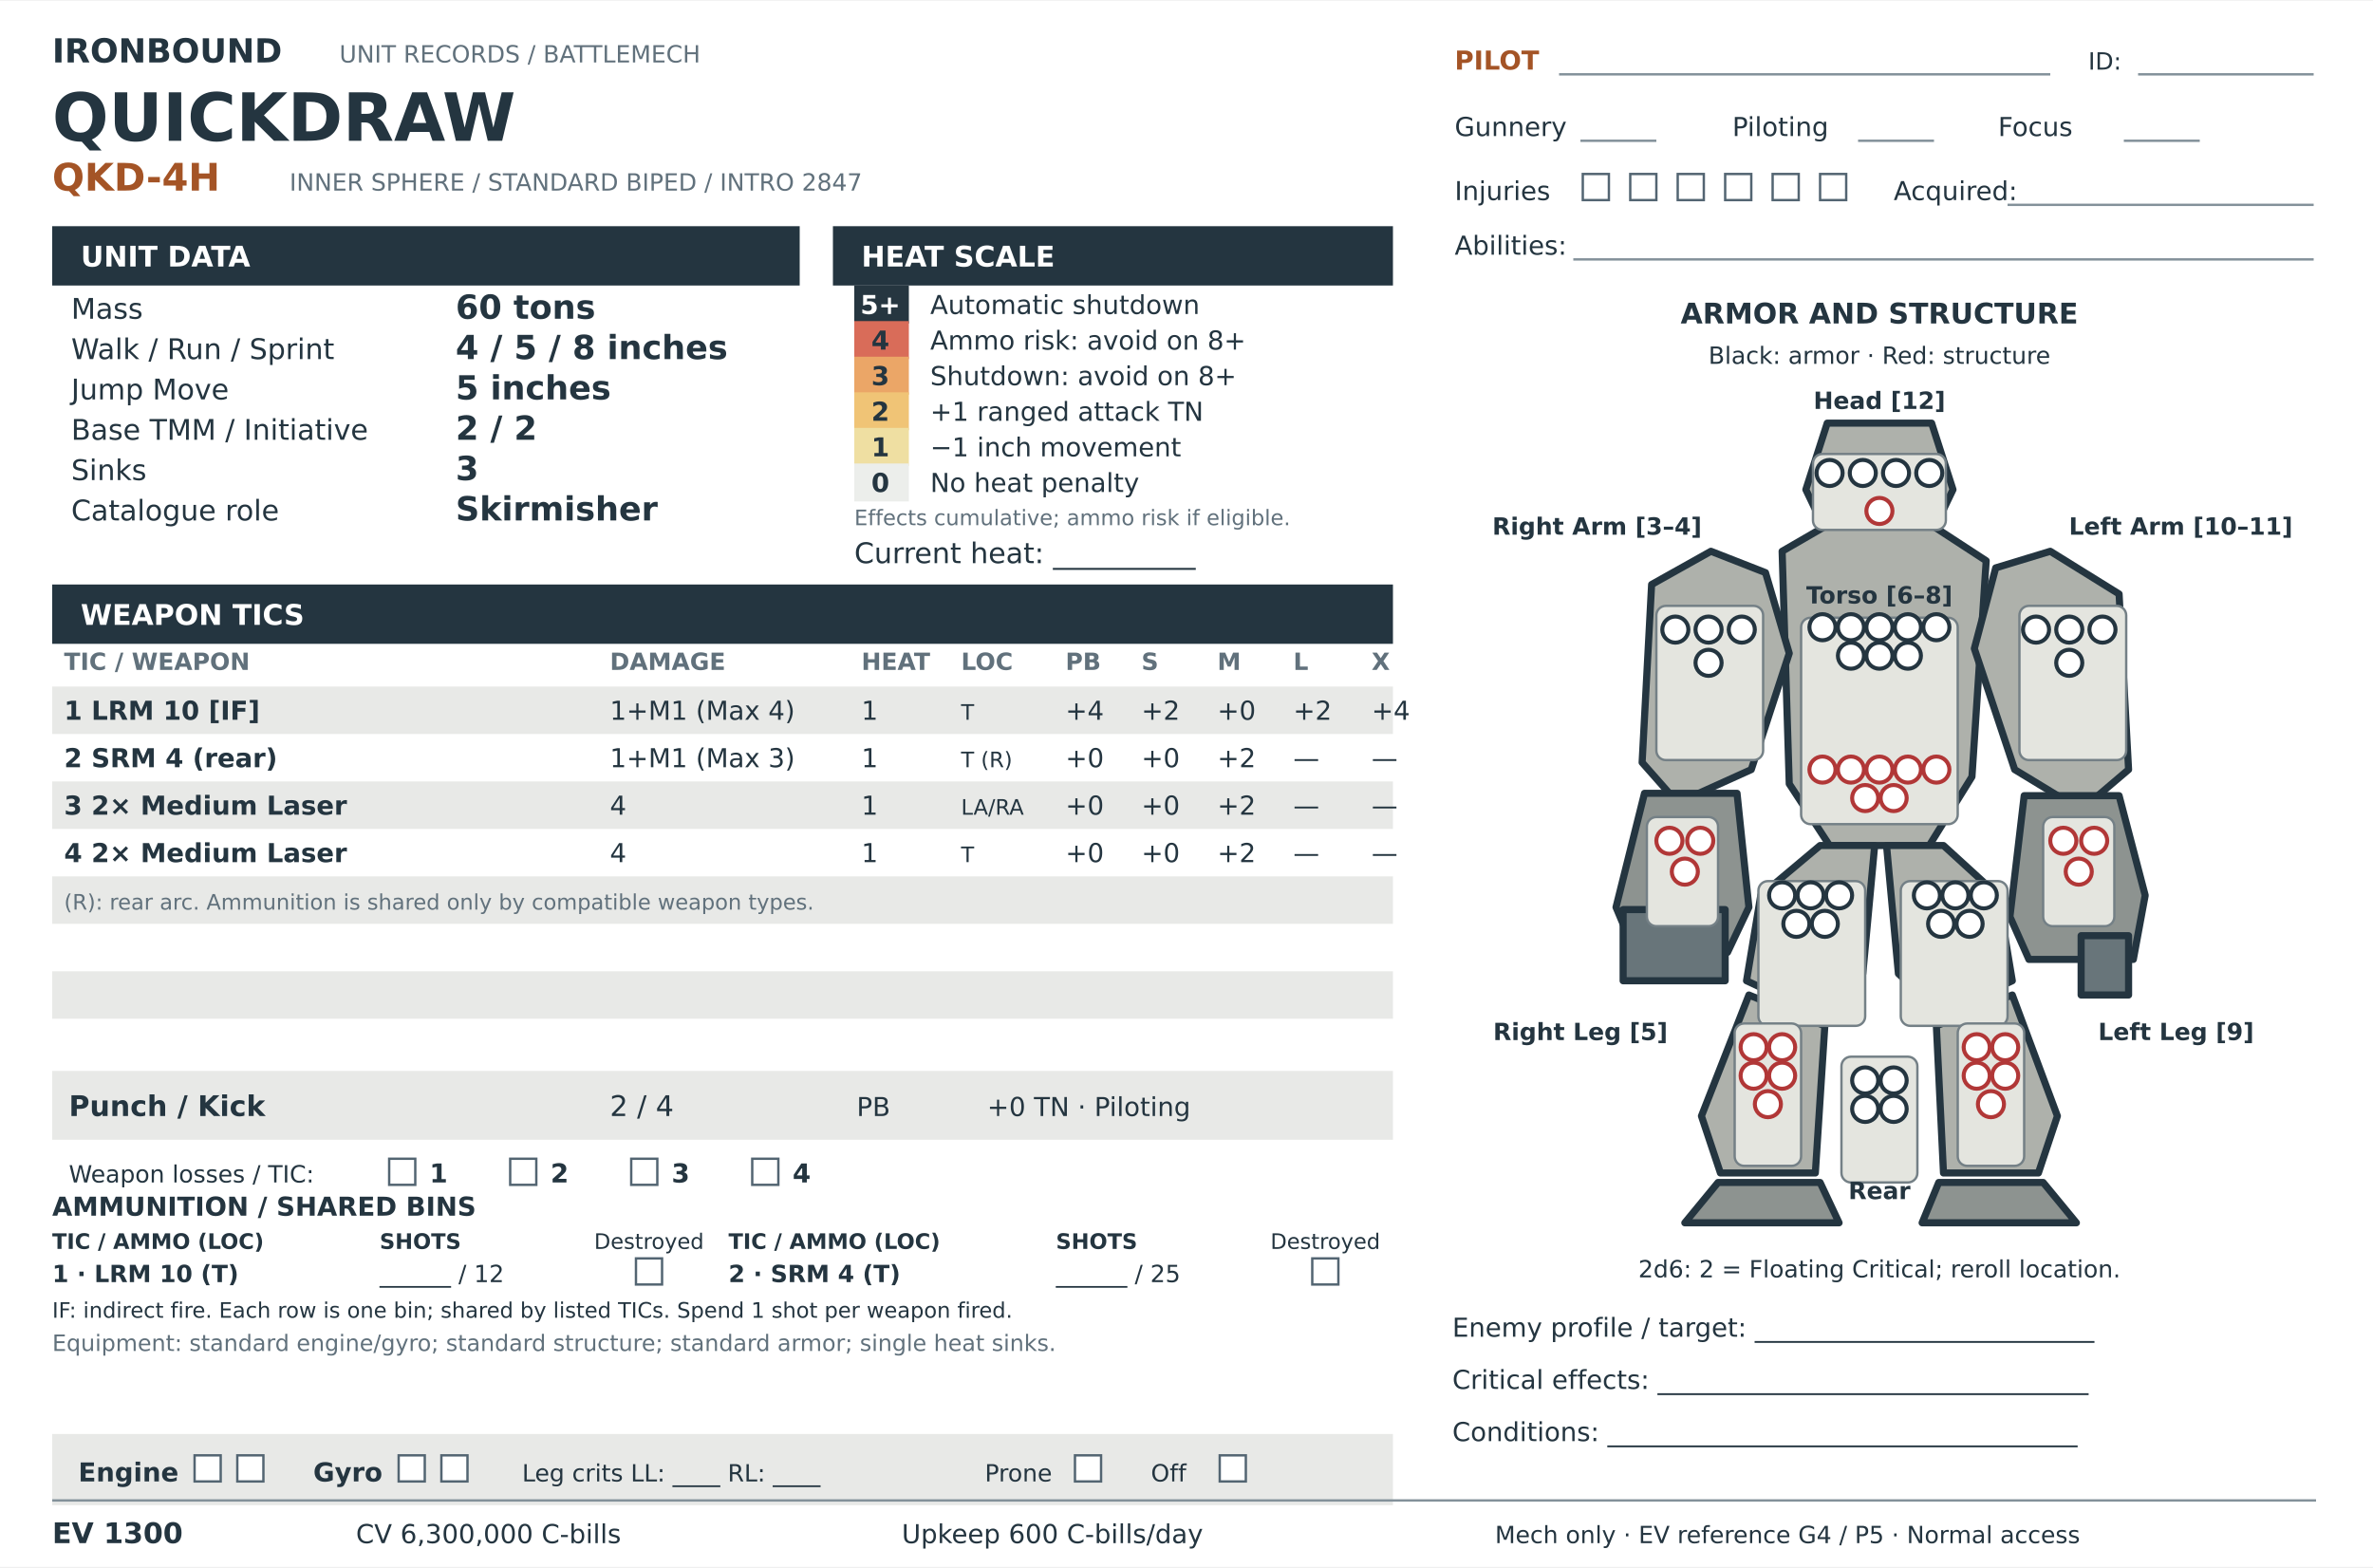
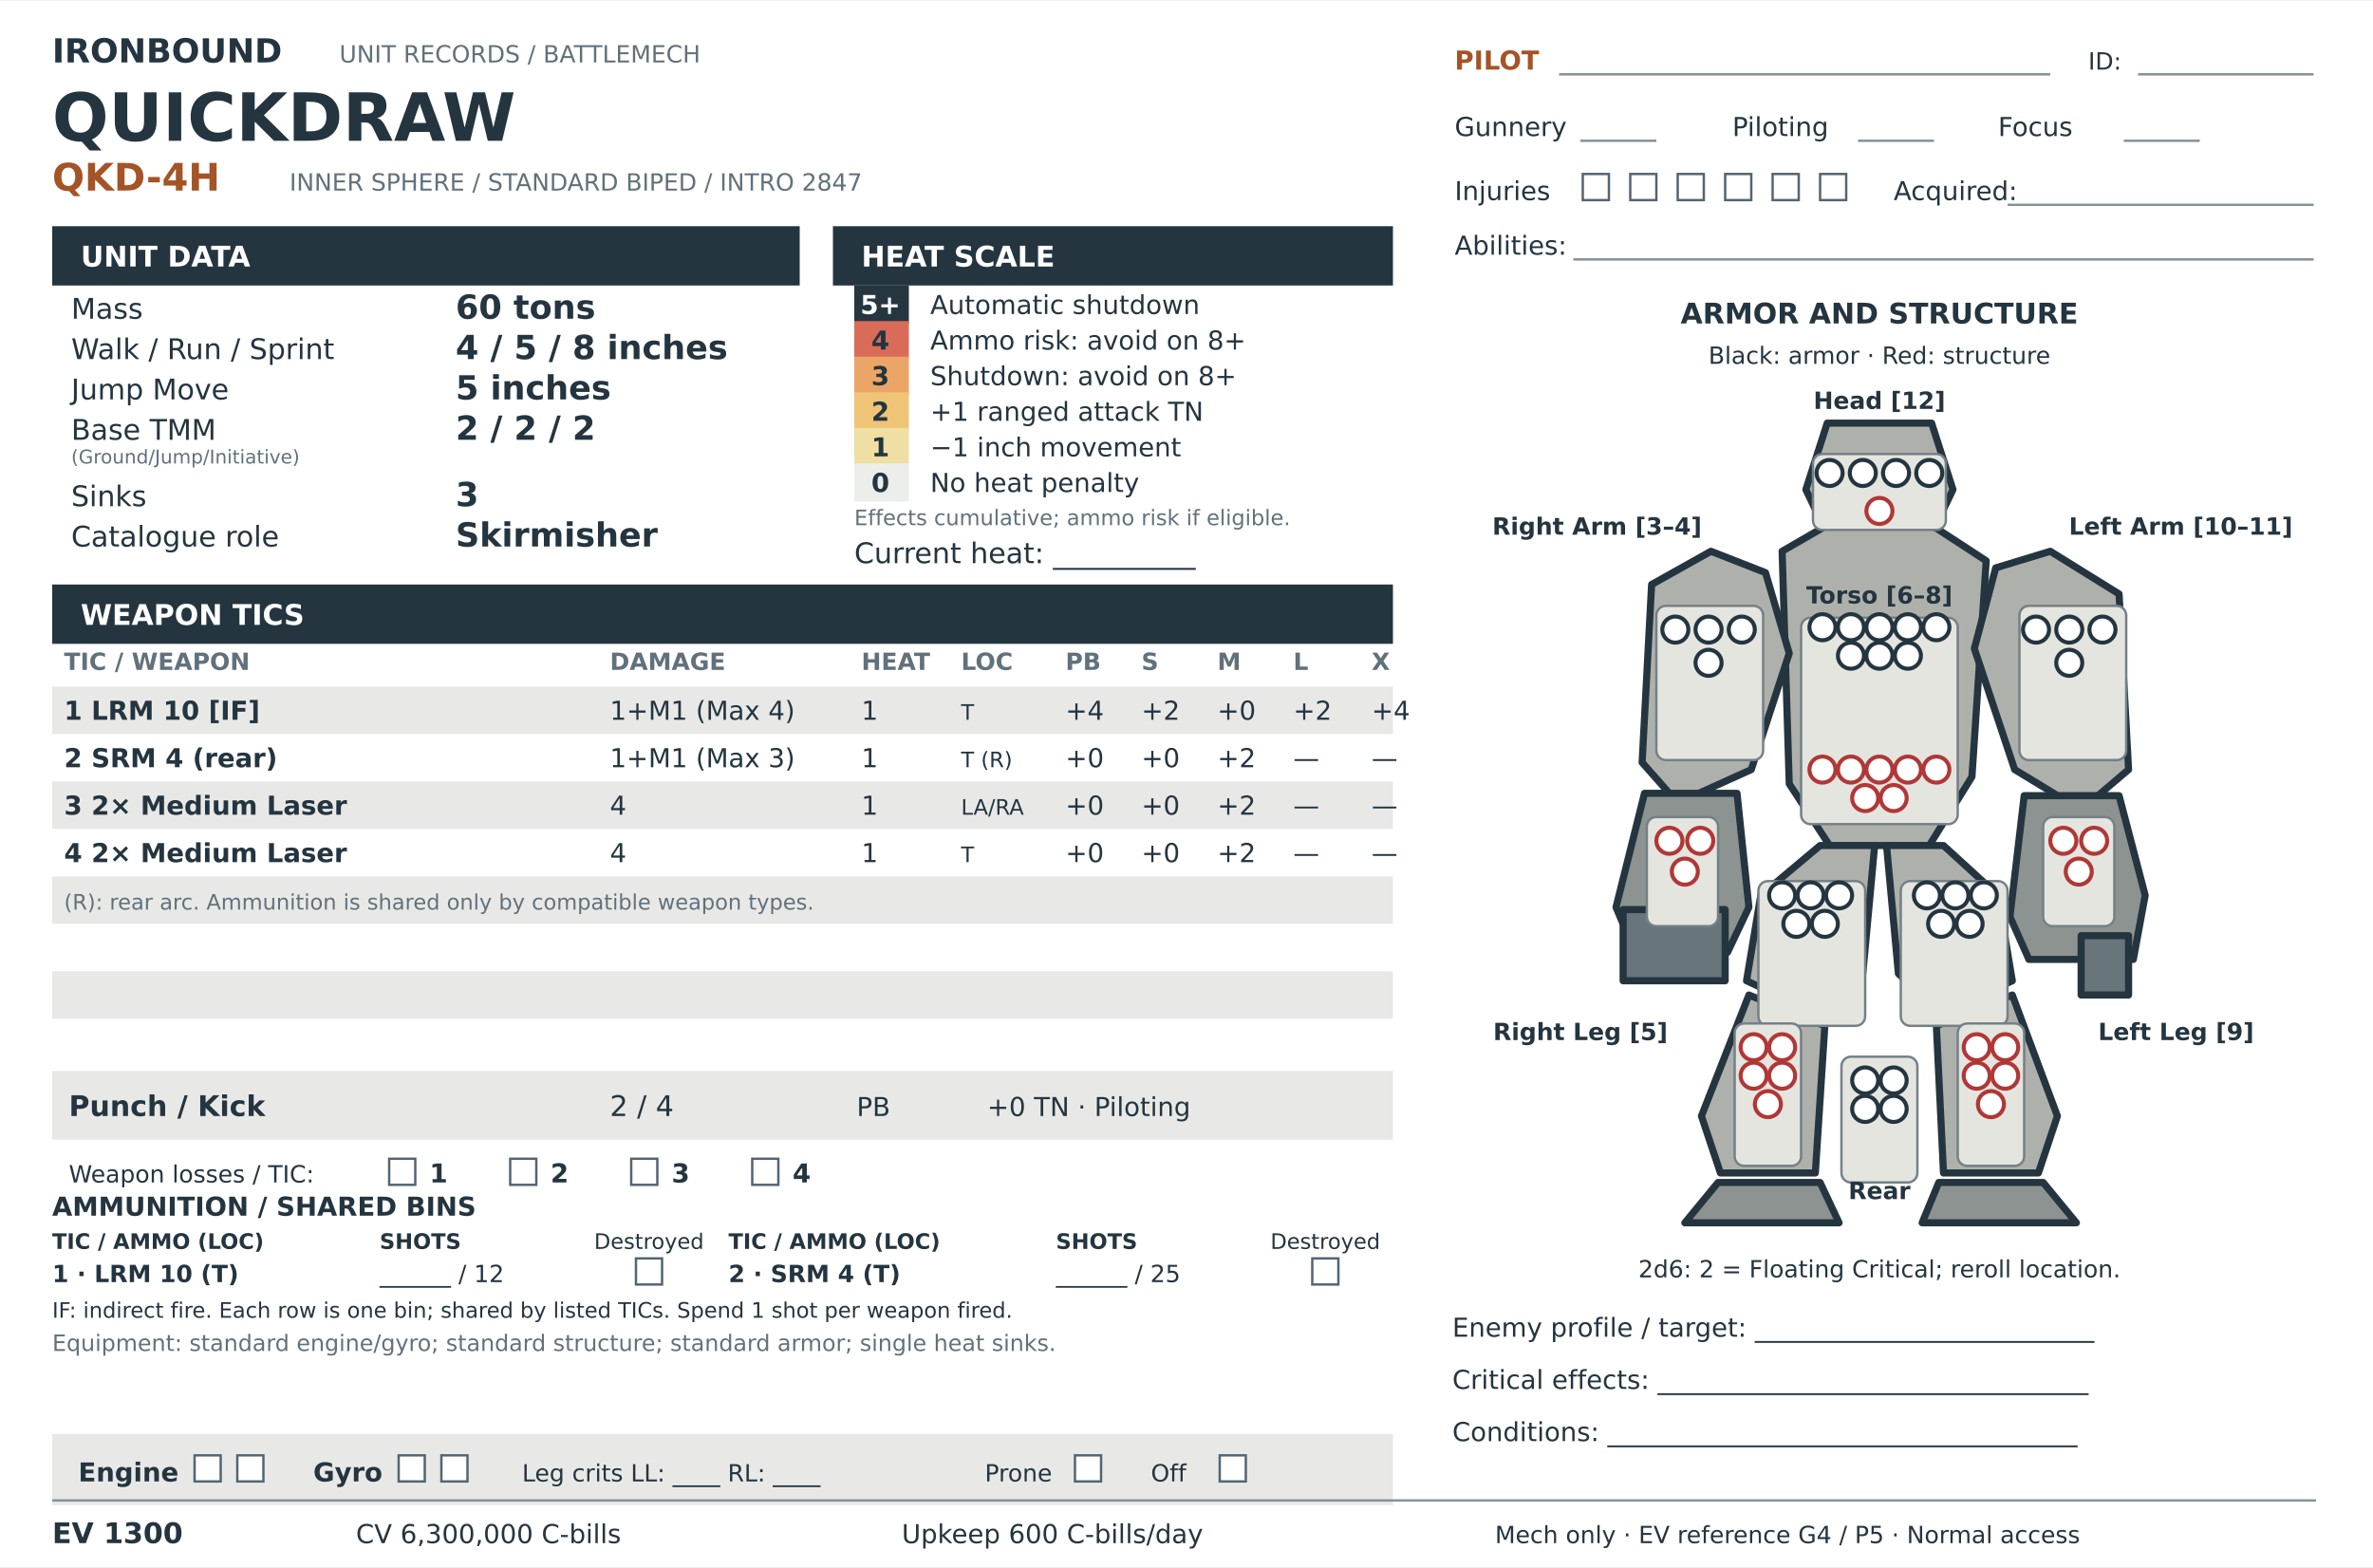
<svg xmlns="http://www.w3.org/2000/svg" width="277mm" height="183mm" viewBox="0 0 1000 660" role="img" aria-labelledby="title desc">
  <g font-family="Arial, Helvetica, sans-serif">
    <rect x="0" y="0" width="1000" height="660" rx="0" fill="#fff" stroke="none" />
    <text x="22" y="26" font-family="DejaVu Sans, Arial, sans-serif" font-size="14" font-weight="bold" fill="#243540" text-anchor="start">IRONBOUND</text>
    <text x="143" y="26" font-family="DejaVu Sans, Arial, sans-serif" font-size="10" fill="#61717c" text-anchor="start">UNIT RECORDS / BATTLEMECH</text>
    <text x="22" y="59" font-family="DejaVu Sans, Arial, sans-serif" font-size="28" font-weight="bold" fill="#243540" text-anchor="start">QUICKDRAW</text>
    <text x="22" y="80" font-family="DejaVu Sans, Arial, sans-serif" font-size="16" font-weight="bold" fill="#a45426" text-anchor="start">QKD-4H</text>
    <text x="122" y="80" font-family="DejaVu Sans, Arial, sans-serif" font-size="10" fill="#61717c" text-anchor="start">INNER SPHERE / STANDARD BIPED / INTRO 2847</text>
    <text x="613" y="29" font-family="DejaVu Sans, Arial, sans-serif" font-size="11" font-weight="bold" fill="#a45426" text-anchor="start">PILOT</text>
    <path d="M657 31H864" fill="none" stroke="#83919a" />
    <text x="880" y="29" font-family="DejaVu Sans, Arial, sans-serif" font-size="10" fill="#243540" text-anchor="start">ID:</text>
    <path d="M901 31H975" fill="none" stroke="#83919a" />
    <text x="613" y="57" font-family="DejaVu Sans, Arial, sans-serif" font-size="11" fill="#243540" text-anchor="start">Gunnery</text>
    <path d="M666 59H698" fill="none" stroke="#83919a" />
    <text x="730" y="57" font-family="DejaVu Sans, Arial, sans-serif" font-size="11" fill="#243540" text-anchor="start">Piloting</text>
    <path d="M783 59H815" fill="none" stroke="#83919a" />
    <text x="842" y="57" font-family="DejaVu Sans, Arial, sans-serif" font-size="11" fill="#243540" text-anchor="start">Focus</text>
    <path d="M895 59H927" fill="none" stroke="#83919a" />
    <text x="613" y="84" font-family="DejaVu Sans, Arial, sans-serif" font-size="11" fill="#243540" text-anchor="start">Injuries</text>
    <rect x="667" y="73" width="11" height="11" rx="0" fill="#fff" stroke="#536572" />
    <rect x="687" y="73" width="11" height="11" rx="0" fill="#fff" stroke="#536572" />
    <rect x="707" y="73" width="11" height="11" rx="0" fill="#fff" stroke="#536572" />
    <rect x="727" y="73" width="11" height="11" rx="0" fill="#fff" stroke="#536572" />
    <rect x="747" y="73" width="11" height="11" rx="0" fill="#fff" stroke="#536572" />
    <rect x="767" y="73" width="11" height="11" rx="0" fill="#fff" stroke="#536572" />
    <text x="798" y="84" font-family="DejaVu Sans, Arial, sans-serif" font-size="11" fill="#243540" text-anchor="start">Acquired:</text>
    <path d="M846 86H975" fill="none" stroke="#83919a" />
    <text x="613" y="107" font-family="DejaVu Sans, Arial, sans-serif" font-size="11" fill="#243540" text-anchor="start">Abilities:</text>
    <path d="M663 109H975" fill="none" stroke="#83919a" />
    <rect x="22" y="95" width="315" height="25" rx="0" fill="#243540" stroke="none" />
    <text x="34" y="112" font-family="DejaVu Sans, Arial, sans-serif" font-size="12" font-weight="bold" fill="#fff" text-anchor="start">UNIT DATA</text>
    <rect x="351" y="95" width="236" height="25" rx="0" fill="#243540" stroke="none" />
    <text x="363" y="112" font-family="DejaVu Sans, Arial, sans-serif" font-size="12" font-weight="bold" fill="#fff" text-anchor="start">HEAT SCALE</text>
    <text x="30" y="134" font-family="DejaVu Sans, Arial, sans-serif" font-size="12" fill="#243540" text-anchor="start">Mass</text>
    <text x="192" y="134" font-family="DejaVu Sans, Arial, sans-serif" font-size="14" font-weight="bold" fill="#243540" text-anchor="start">60 tons</text>
    <text x="30" y="151" font-family="DejaVu Sans, Arial, sans-serif" font-size="12" fill="#243540" text-anchor="start">Walk / Run / Sprint</text>
    <text x="192" y="151" font-family="DejaVu Sans, Arial, sans-serif" font-size="14" font-weight="bold" fill="#243540" text-anchor="start">4 / 5 / 8 inches</text>
    <text x="30" y="168" font-family="DejaVu Sans, Arial, sans-serif" font-size="12" fill="#243540" text-anchor="start">Jump Move</text>
    <text x="192" y="168" font-family="DejaVu Sans, Arial, sans-serif" font-size="14" font-weight="bold" fill="#243540" text-anchor="start">5 inches</text>
-     <text x="30" y="185" font-family="DejaVu Sans, Arial, sans-serif" font-size="12" fill="#243540" text-anchor="start">Base TMM / Initiative</text>
-     <text x="192" y="185" font-family="DejaVu Sans, Arial, sans-serif" font-size="14" font-weight="bold" fill="#243540" text-anchor="start">2 / 2</text>
-     <text x="30" y="202" font-family="DejaVu Sans, Arial, sans-serif" font-size="12" fill="#243540" text-anchor="start">Sinks</text>
-     <text x="192" y="202" font-family="DejaVu Sans, Arial, sans-serif" font-size="14" font-weight="bold" fill="#243540" text-anchor="start">3</text>
-     <text x="30" y="219" font-family="DejaVu Sans, Arial, sans-serif" font-size="12" fill="#243540" text-anchor="start">Catalogue role</text>
-     <text x="192" y="219" font-family="DejaVu Sans, Arial, sans-serif" font-size="14" font-weight="bold" fill="#243540" text-anchor="start">Skirmisher</text>
+     <text x="30" y="185" font-family="DejaVu Sans, Arial, sans-serif" font-size="12" fill="#243540" text-anchor="start">Base TMM</text>
+     <text x="30" y="195" font-family="DejaVu Sans, Arial, sans-serif" font-size="8" fill="#61717c" text-anchor="start">(Ground/Jump/Initiative)</text>
+     <text x="192" y="185" font-family="DejaVu Sans, Arial, sans-serif" font-size="14" font-weight="bold" fill="#243540" text-anchor="start">2 / 2 / 2</text>
+     <text x="30" y="213" font-family="DejaVu Sans, Arial, sans-serif" font-size="12" fill="#243540" text-anchor="start">Sinks</text>
+     <text x="192" y="213" font-family="DejaVu Sans, Arial, sans-serif" font-size="14" font-weight="bold" fill="#243540" text-anchor="start">3</text>
+     <text x="30" y="230" font-family="DejaVu Sans, Arial, sans-serif" font-size="12" fill="#243540" text-anchor="start">Catalogue role</text>
+     <text x="192" y="230" font-family="DejaVu Sans, Arial, sans-serif" font-size="14" font-weight="bold" fill="#243540" text-anchor="start">Skirmisher</text>
    <rect x="360" y="120" width="23" height="16" rx="0" fill="#263640" stroke="none" />
    <text x="371" y="132" font-family="DejaVu Sans, Arial, sans-serif" font-size="11" font-weight="bold" fill="#fff" text-anchor="middle">5+</text>
    <text x="392" y="132" font-family="DejaVu Sans, Arial, sans-serif" font-size="11" fill="#243540" text-anchor="start">Automatic shutdown</text>
    <rect x="360" y="135" width="23" height="16" rx="0" fill="#d96c59" stroke="none" />
    <text x="371" y="147" font-family="DejaVu Sans, Arial, sans-serif" font-size="11" font-weight="bold" fill="#243540" text-anchor="middle">4</text>
    <text x="392" y="147" font-family="DejaVu Sans, Arial, sans-serif" font-size="11" fill="#243540" text-anchor="start">Ammo risk: avoid on 8+</text>
    <rect x="360" y="150" width="23" height="16" rx="0" fill="#eba667" stroke="none" />
    <text x="371" y="162" font-family="DejaVu Sans, Arial, sans-serif" font-size="11" font-weight="bold" fill="#243540" text-anchor="middle">3</text>
    <text x="392" y="162" font-family="DejaVu Sans, Arial, sans-serif" font-size="11" fill="#243540" text-anchor="start">Shutdown: avoid on 8+</text>
    <rect x="360" y="165" width="23" height="16" rx="0" fill="#f0c476" stroke="none" />
    <text x="371" y="177" font-family="DejaVu Sans, Arial, sans-serif" font-size="11" font-weight="bold" fill="#243540" text-anchor="middle">2</text>
    <text x="392" y="177" font-family="DejaVu Sans, Arial, sans-serif" font-size="11" fill="#243540" text-anchor="start">+1 ranged attack TN</text>
    <rect x="360" y="180" width="23" height="16" rx="0" fill="#efdfa2" stroke="none" />
    <text x="371" y="192" font-family="DejaVu Sans, Arial, sans-serif" font-size="11" font-weight="bold" fill="#243540" text-anchor="middle">1</text>
    <text x="392" y="192" font-family="DejaVu Sans, Arial, sans-serif" font-size="11" fill="#243540" text-anchor="start">−1 inch movement</text>
    <rect x="360" y="195" width="23" height="16" rx="0" fill="#eceeeb" stroke="none" />
    <text x="371" y="207" font-family="DejaVu Sans, Arial, sans-serif" font-size="11" font-weight="bold" fill="#243540" text-anchor="middle">0</text>
    <text x="392" y="207" font-family="DejaVu Sans, Arial, sans-serif" font-size="11" fill="#243540" text-anchor="start">No heat penalty</text>
    <text x="360" y="221" font-family="DejaVu Sans, Arial, sans-serif" font-size="9" fill="#61717c" text-anchor="start">Effects cumulative; ammo risk if eligible.</text>
    <text x="360" y="237" font-family="DejaVu Sans, Arial, sans-serif" font-size="12" fill="#243540" text-anchor="start">Current heat: __________</text>
    <rect x="22" y="246" width="565" height="25" rx="0" fill="#243540" stroke="none" />
    <text x="34" y="263" font-family="DejaVu Sans, Arial, sans-serif" font-size="12" font-weight="bold" fill="#fff" text-anchor="start">WEAPON TICS</text>
    <text x="27" y="282" font-family="DejaVu Sans, Arial, sans-serif" font-size="10" font-weight="bold" fill="#61717c" text-anchor="start">TIC / WEAPON</text>
    <text x="257" y="282" font-family="DejaVu Sans, Arial, sans-serif" font-size="10" font-weight="bold" fill="#61717c" text-anchor="start">DAMAGE</text>
    <text x="363" y="282" font-family="DejaVu Sans, Arial, sans-serif" font-size="10" font-weight="bold" fill="#61717c" text-anchor="start">HEAT</text>
    <text x="405" y="282" font-family="DejaVu Sans, Arial, sans-serif" font-size="10" font-weight="bold" fill="#61717c" text-anchor="start">LOC</text>
    <text x="449" y="282" font-family="DejaVu Sans, Arial, sans-serif" font-size="10" font-weight="bold" fill="#61717c" text-anchor="start">PB</text>
    <text x="481" y="282" font-family="DejaVu Sans, Arial, sans-serif" font-size="10" font-weight="bold" fill="#61717c" text-anchor="start">S</text>
    <text x="513" y="282" font-family="DejaVu Sans, Arial, sans-serif" font-size="10" font-weight="bold" fill="#61717c" text-anchor="start">M</text>
    <text x="545" y="282" font-family="DejaVu Sans, Arial, sans-serif" font-size="10" font-weight="bold" fill="#61717c" text-anchor="start">L</text>
    <text x="578" y="282" font-family="DejaVu Sans, Arial, sans-serif" font-size="10" font-weight="bold" fill="#61717c" text-anchor="start">X</text>
    <rect x="22" y="289" width="565" height="20" rx="0" fill="#e8e9e7" stroke="none" />
    <text x="27" y="303" font-family="DejaVu Sans, Arial, sans-serif" font-size="11" fill="#243540" text-anchor="start" font-weight="bold">1  LRM 10 [IF]</text>
    <text x="257" y="303" font-family="DejaVu Sans, Arial, sans-serif" font-size="11" fill="#243540" text-anchor="start">1+M1 (Max 4)</text>
    <text x="363" y="303" font-family="DejaVu Sans, Arial, sans-serif" font-size="11" fill="#243540" text-anchor="start">1</text>
    <text x="405" y="303" font-family="DejaVu Sans, Arial, sans-serif" font-size="9" fill="#243540" text-anchor="start">T</text>
    <text x="449" y="303" font-family="DejaVu Sans, Arial, sans-serif" font-size="11" fill="#243540" text-anchor="start">+4</text>
    <text x="481" y="303" font-family="DejaVu Sans, Arial, sans-serif" font-size="11" fill="#243540" text-anchor="start">+2</text>
    <text x="513" y="303" font-family="DejaVu Sans, Arial, sans-serif" font-size="11" fill="#243540" text-anchor="start">+0</text>
    <text x="545" y="303" font-family="DejaVu Sans, Arial, sans-serif" font-size="11" fill="#243540" text-anchor="start">+2</text>
    <text x="578" y="303" font-family="DejaVu Sans, Arial, sans-serif" font-size="11" fill="#243540" text-anchor="start">+4</text>
    <text x="27" y="323" font-family="DejaVu Sans, Arial, sans-serif" font-size="11" fill="#243540" text-anchor="start" font-weight="bold">2  SRM 4 (rear)</text>
    <text x="257" y="323" font-family="DejaVu Sans, Arial, sans-serif" font-size="11" fill="#243540" text-anchor="start">1+M1 (Max 3)</text>
    <text x="363" y="323" font-family="DejaVu Sans, Arial, sans-serif" font-size="11" fill="#243540" text-anchor="start">1</text>
    <text x="405" y="323" font-family="DejaVu Sans, Arial, sans-serif" font-size="9" fill="#243540" text-anchor="start">T (R)</text>
    <text x="449" y="323" font-family="DejaVu Sans, Arial, sans-serif" font-size="11" fill="#243540" text-anchor="start">+0</text>
    <text x="481" y="323" font-family="DejaVu Sans, Arial, sans-serif" font-size="11" fill="#243540" text-anchor="start">+0</text>
    <text x="513" y="323" font-family="DejaVu Sans, Arial, sans-serif" font-size="11" fill="#243540" text-anchor="start">+2</text>
    <text x="545" y="323" font-family="DejaVu Sans, Arial, sans-serif" font-size="11" fill="#243540" text-anchor="start">—</text>
    <text x="578" y="323" font-family="DejaVu Sans, Arial, sans-serif" font-size="11" fill="#243540" text-anchor="start">—</text>
    <rect x="22" y="329" width="565" height="20" rx="0" fill="#e8e9e7" stroke="none" />
    <text x="27" y="343" font-family="DejaVu Sans, Arial, sans-serif" font-size="11" fill="#243540" text-anchor="start" font-weight="bold">3  2× Medium Laser</text>
    <text x="257" y="343" font-family="DejaVu Sans, Arial, sans-serif" font-size="11" fill="#243540" text-anchor="start">4</text>
    <text x="363" y="343" font-family="DejaVu Sans, Arial, sans-serif" font-size="11" fill="#243540" text-anchor="start">1</text>
    <text x="405" y="343" font-family="DejaVu Sans, Arial, sans-serif" font-size="9" fill="#243540" text-anchor="start">LA/RA</text>
    <text x="449" y="343" font-family="DejaVu Sans, Arial, sans-serif" font-size="11" fill="#243540" text-anchor="start">+0</text>
    <text x="481" y="343" font-family="DejaVu Sans, Arial, sans-serif" font-size="11" fill="#243540" text-anchor="start">+0</text>
    <text x="513" y="343" font-family="DejaVu Sans, Arial, sans-serif" font-size="11" fill="#243540" text-anchor="start">+2</text>
    <text x="545" y="343" font-family="DejaVu Sans, Arial, sans-serif" font-size="11" fill="#243540" text-anchor="start">—</text>
    <text x="578" y="343" font-family="DejaVu Sans, Arial, sans-serif" font-size="11" fill="#243540" text-anchor="start">—</text>
    <text x="27" y="363" font-family="DejaVu Sans, Arial, sans-serif" font-size="11" fill="#243540" text-anchor="start" font-weight="bold">4  2× Medium Laser</text>
    <text x="257" y="363" font-family="DejaVu Sans, Arial, sans-serif" font-size="11" fill="#243540" text-anchor="start">4</text>
    <text x="363" y="363" font-family="DejaVu Sans, Arial, sans-serif" font-size="11" fill="#243540" text-anchor="start">1</text>
    <text x="405" y="363" font-family="DejaVu Sans, Arial, sans-serif" font-size="9" fill="#243540" text-anchor="start">T</text>
    <text x="449" y="363" font-family="DejaVu Sans, Arial, sans-serif" font-size="11" fill="#243540" text-anchor="start">+0</text>
    <text x="481" y="363" font-family="DejaVu Sans, Arial, sans-serif" font-size="11" fill="#243540" text-anchor="start">+0</text>
    <text x="513" y="363" font-family="DejaVu Sans, Arial, sans-serif" font-size="11" fill="#243540" text-anchor="start">+2</text>
    <text x="545" y="363" font-family="DejaVu Sans, Arial, sans-serif" font-size="11" fill="#243540" text-anchor="start">—</text>
    <text x="578" y="363" font-family="DejaVu Sans, Arial, sans-serif" font-size="11" fill="#243540" text-anchor="start">—</text>
    <rect x="22" y="369" width="565" height="20" rx="0" fill="#e8e9e7" stroke="none" />
    <text x="27" y="383" font-family="DejaVu Sans, Arial, sans-serif" font-size="11" fill="#243540" text-anchor="start" font-weight="bold" />
    <text x="257" y="383" font-family="DejaVu Sans, Arial, sans-serif" font-size="11" fill="#243540" text-anchor="start" />
    <text x="363" y="383" font-family="DejaVu Sans, Arial, sans-serif" font-size="11" fill="#243540" text-anchor="start" />
    <text x="405" y="383" font-family="DejaVu Sans, Arial, sans-serif" font-size="9" fill="#243540" text-anchor="start" />
    <text x="449" y="383" font-family="DejaVu Sans, Arial, sans-serif" font-size="11" fill="#243540" text-anchor="start" />
    <text x="481" y="383" font-family="DejaVu Sans, Arial, sans-serif" font-size="11" fill="#243540" text-anchor="start" />
    <text x="513" y="383" font-family="DejaVu Sans, Arial, sans-serif" font-size="11" fill="#243540" text-anchor="start" />
    <text x="545" y="383" font-family="DejaVu Sans, Arial, sans-serif" font-size="11" fill="#243540" text-anchor="start" />
    <text x="578" y="383" font-family="DejaVu Sans, Arial, sans-serif" font-size="11" fill="#243540" text-anchor="start" />
    <text x="27" y="403" font-family="DejaVu Sans, Arial, sans-serif" font-size="11" fill="#243540" text-anchor="start" font-weight="bold" />
    <text x="257" y="403" font-family="DejaVu Sans, Arial, sans-serif" font-size="11" fill="#243540" text-anchor="start" />
    <text x="363" y="403" font-family="DejaVu Sans, Arial, sans-serif" font-size="11" fill="#243540" text-anchor="start" />
    <text x="405" y="403" font-family="DejaVu Sans, Arial, sans-serif" font-size="9" fill="#243540" text-anchor="start" />
    <text x="449" y="403" font-family="DejaVu Sans, Arial, sans-serif" font-size="11" fill="#243540" text-anchor="start" />
    <text x="481" y="403" font-family="DejaVu Sans, Arial, sans-serif" font-size="11" fill="#243540" text-anchor="start" />
    <text x="513" y="403" font-family="DejaVu Sans, Arial, sans-serif" font-size="11" fill="#243540" text-anchor="start" />
    <text x="545" y="403" font-family="DejaVu Sans, Arial, sans-serif" font-size="11" fill="#243540" text-anchor="start" />
    <text x="578" y="403" font-family="DejaVu Sans, Arial, sans-serif" font-size="11" fill="#243540" text-anchor="start" />
    <rect x="22" y="409" width="565" height="20" rx="0" fill="#e8e9e7" stroke="none" />
    <text x="27" y="423" font-family="DejaVu Sans, Arial, sans-serif" font-size="11" fill="#243540" text-anchor="start" font-weight="bold" />
    <text x="257" y="423" font-family="DejaVu Sans, Arial, sans-serif" font-size="11" fill="#243540" text-anchor="start" />
    <text x="363" y="423" font-family="DejaVu Sans, Arial, sans-serif" font-size="11" fill="#243540" text-anchor="start" />
    <text x="405" y="423" font-family="DejaVu Sans, Arial, sans-serif" font-size="9" fill="#243540" text-anchor="start" />
    <text x="449" y="423" font-family="DejaVu Sans, Arial, sans-serif" font-size="11" fill="#243540" text-anchor="start" />
    <text x="481" y="423" font-family="DejaVu Sans, Arial, sans-serif" font-size="11" fill="#243540" text-anchor="start" />
    <text x="513" y="423" font-family="DejaVu Sans, Arial, sans-serif" font-size="11" fill="#243540" text-anchor="start" />
    <text x="545" y="423" font-family="DejaVu Sans, Arial, sans-serif" font-size="11" fill="#243540" text-anchor="start" />
    <text x="578" y="423" font-family="DejaVu Sans, Arial, sans-serif" font-size="11" fill="#243540" text-anchor="start" />
    <text x="27" y="443" font-family="DejaVu Sans, Arial, sans-serif" font-size="11" fill="#243540" text-anchor="start" font-weight="bold" />
    <text x="257" y="443" font-family="DejaVu Sans, Arial, sans-serif" font-size="11" fill="#243540" text-anchor="start" />
    <text x="363" y="443" font-family="DejaVu Sans, Arial, sans-serif" font-size="11" fill="#243540" text-anchor="start" />
    <text x="405" y="443" font-family="DejaVu Sans, Arial, sans-serif" font-size="9" fill="#243540" text-anchor="start" />
    <text x="449" y="443" font-family="DejaVu Sans, Arial, sans-serif" font-size="11" fill="#243540" text-anchor="start" />
    <text x="481" y="443" font-family="DejaVu Sans, Arial, sans-serif" font-size="11" fill="#243540" text-anchor="start" />
    <text x="513" y="443" font-family="DejaVu Sans, Arial, sans-serif" font-size="11" fill="#243540" text-anchor="start" />
    <text x="545" y="443" font-family="DejaVu Sans, Arial, sans-serif" font-size="11" fill="#243540" text-anchor="start" />
    <text x="578" y="443" font-family="DejaVu Sans, Arial, sans-serif" font-size="11" fill="#243540" text-anchor="start" />
    <rect x="22" y="451" width="565" height="29" rx="0" fill="#e8e9e7" stroke="none" />
    <text x="29" y="470" font-family="DejaVu Sans, Arial, sans-serif" font-size="12" font-weight="bold" fill="#243540" text-anchor="start">Punch / Kick</text>
    <text x="257" y="470" font-family="DejaVu Sans, Arial, sans-serif" font-size="12" fill="#243540" text-anchor="start">2 / 4</text>
    <text x="361" y="470" font-family="DejaVu Sans, Arial, sans-serif" font-size="11" fill="#243540" text-anchor="start">PB</text>
    <text x="416" y="470" font-family="DejaVu Sans, Arial, sans-serif" font-size="11" fill="#243540" text-anchor="start">+0 TN · Piloting</text>
    <rect x="22" y="604" width="565" height="30" rx="0" fill="#e8e9e7" stroke="none" />
    <text x="33" y="624" font-family="DejaVu Sans, Arial, sans-serif" font-size="11" font-weight="bold" fill="#243540" text-anchor="start">Engine</text>
    <rect x="82" y="613" width="11" height="11" rx="0" fill="#fff" stroke="#536572" />
    <rect x="100" y="613" width="11" height="11" rx="0" fill="#fff" stroke="#536572" />
    <text x="132" y="624" font-family="DejaVu Sans, Arial, sans-serif" font-size="11" font-weight="bold" fill="#243540" text-anchor="start">Gyro</text>
    <rect x="168" y="613" width="11" height="11" rx="0" fill="#fff" stroke="#536572" />
    <rect x="186" y="613" width="11" height="11" rx="0" fill="#fff" stroke="#536572" />
    <text x="220" y="624" font-family="DejaVu Sans, Arial, sans-serif" font-size="10" fill="#243540" text-anchor="start">Leg crits  LL: ____  RL: ____</text>
    <text x="415" y="624" font-family="DejaVu Sans, Arial, sans-serif" font-size="10" fill="#243540" text-anchor="start">Prone</text>
    <rect x="453" y="613" width="11" height="11" rx="0" fill="#fff" stroke="#536572" />
    <text x="485" y="624" font-family="DejaVu Sans, Arial, sans-serif" font-size="10" fill="#243540" text-anchor="start">Off</text>
    <rect x="514" y="613" width="11" height="11" rx="0" fill="#fff" stroke="#536572" />
    <g transform="translate(612 120)">
      <text x="180" y="16" font-family="DejaVu Sans, Arial, sans-serif" font-size="12" font-weight="bold" fill="#243540" text-anchor="middle">ARMOR AND STRUCTURE</text>
      <text x="180" y="33" font-family="DejaVu Sans, Arial, sans-serif" font-size="10" fill="#243540" text-anchor="middle">Black: armor · Red: structure</text>
      <path d="M158 58H202L211 86L200 109H160L149 86Z" fill="#aeb1ab" stroke="#243540" stroke-width="3" stroke-linejoin="round" />
      <path d="M139 112L158 101H202L225 116L219 207L201 236H159L142 210Z" fill="#aeb1ab" stroke="#243540" stroke-width="3" stroke-linejoin="round" />
      <path d="M132 121L109 112L84 126L80 201L95 218L126 204L142 155Z" fill="#aeb1ab" stroke="#243540" stroke-width="3" stroke-linejoin="round" />
      <path d="M229 119L252 112L281 130L285 204L265 221L237 204L220 153Z" fill="#aeb1ab" stroke="#243540" stroke-width="3" stroke-linejoin="round" />
      <path d="M81 214H120L125 262L116 281H77L69 262Z" fill="#8d9390" stroke="#243540" stroke-width="3" stroke-linejoin="round" />
      <path d="M241 215H281L292 257L287 284H243L235 266Z" fill="#8d9390" stroke="#243540" stroke-width="3" stroke-linejoin="round" />
      <path d="M72 263H115V293H72Z" fill="#68757a" stroke="#243540" stroke-width="3" stroke-linejoin="round" />
      <path d="M265 274H285V299H265Z" fill="#68757a" stroke="#243540" stroke-width="3" stroke-linejoin="round" />
      <path d="M155 236H178L173 290L154 307L124 293L130 257Z" fill="#aeb1ab" stroke="#243540" stroke-width="3" stroke-linejoin="round" />
      <path d="M183 236H207L230 257L236 293L206 307L188 290Z" fill="#aeb1ab" stroke="#243540" stroke-width="3" stroke-linejoin="round" />
      <path d="M125 299L157 312L153 374H113L105 350Z" fill="#aeb1ab" stroke="#243540" stroke-width="3" stroke-linejoin="round" />
      <path d="M204 312L236 299L255 350L247 374H207Z" fill="#aeb1ab" stroke="#243540" stroke-width="3" stroke-linejoin="round" />
      <path d="M112 378H155L163 395H98Z" fill="#8d9390" stroke="#243540" stroke-width="3" stroke-linejoin="round" />
      <path d="M205 378H249L263 395H198Z" fill="#8d9390" stroke="#243540" stroke-width="3" stroke-linejoin="round" />
      <rect x="152" y="71" width="56" height="32" rx="4" fill="#e4e5df" stroke="#748086" />
      <rect x="147" y="140" width="66" height="87" rx="4" fill="#e4e5df" stroke="#748086" />
      <rect x="86" y="135" width="45" height="65" rx="4" fill="#e4e5df" stroke="#748086" />
      <rect x="239" y="135" width="45" height="65" rx="4" fill="#e4e5df" stroke="#748086" />
      <rect x="82" y="224" width="30" height="46" rx="4" fill="#e4e5df" stroke="#748086" />
      <rect x="249" y="224" width="30" height="46" rx="4" fill="#e4e5df" stroke="#748086" />
      <rect x="129" y="251" width="45" height="61" rx="4" fill="#e4e5df" stroke="#748086" />
      <rect x="189" y="251" width="45" height="61" rx="4" fill="#e4e5df" stroke="#748086" />
      <rect x="119" y="311" width="28" height="60" rx="4" fill="#e4e5df" stroke="#748086" />
      <rect x="213" y="311" width="28" height="60" rx="4" fill="#e4e5df" stroke="#748086" />
      <rect x="164" y="325" width="32" height="53" rx="4" fill="#e4e5df" stroke="#748086" />
      <text x="180" y="52" font-family="DejaVu Sans, Arial, sans-serif" font-size="10" font-weight="bold" fill="#243540" text-anchor="middle">Head [12]</text>
      <text x="180" y="134" font-family="DejaVu Sans, Arial, sans-serif" font-size="10" font-weight="bold" fill="#243540" text-anchor="middle">Torso [6–8]</text>
      <text x="61" y="105" font-family="DejaVu Sans, Arial, sans-serif" font-size="10" font-weight="bold" fill="#243540" text-anchor="middle">Right Arm [3–4]</text>
      <text x="307" y="105" font-family="DejaVu Sans, Arial, sans-serif" font-size="10" font-weight="bold" fill="#243540" text-anchor="middle">Left Arm [10–11]</text>
      <text x="54" y="318" font-family="DejaVu Sans, Arial, sans-serif" font-size="10" font-weight="bold" fill="#243540" text-anchor="middle">Right Leg [5]</text>
      <text x="305" y="318" font-family="DejaVu Sans, Arial, sans-serif" font-size="10" font-weight="bold" fill="#243540" text-anchor="middle">Left Leg [9]</text>
      <text x="180" y="385" font-family="DejaVu Sans, Arial, sans-serif" font-size="10" font-weight="bold" fill="#243540" text-anchor="middle">Rear</text>
      <text x="180" y="418" font-family="DejaVu Sans, Arial, sans-serif" font-size="10" fill="#243540" text-anchor="middle">2d6: 2 = Floating Critical; reroll location.</text>
      <text x="0" y="443" font-family="DejaVu Sans, Arial, sans-serif" font-size="11" fill="#243540" text-anchor="start">Enemy profile / target: __________________________</text>
      <text x="0" y="465" font-family="DejaVu Sans, Arial, sans-serif" font-size="11" fill="#243540" text-anchor="start">Critical effects: _________________________________</text>
      <text x="0" y="487" font-family="DejaVu Sans, Arial, sans-serif" font-size="11" fill="#243540" text-anchor="start">Conditions: ____________________________________</text>
      <circle cx="159.0" cy="79" r="5.5" fill="#fff" stroke="#243540" stroke-width="1.7" />
      <circle cx="173.0" cy="79" r="5.5" fill="#fff" stroke="#243540" stroke-width="1.7" />
      <circle cx="187.0" cy="79" r="5.5" fill="#fff" stroke="#243540" stroke-width="1.7" />
      <circle cx="201.0" cy="79" r="5.5" fill="#fff" stroke="#243540" stroke-width="1.7" />
      <circle cx="180.0" cy="95" r="5.5" fill="#fff" stroke="#b13737" stroke-width="1.7" />
      <circle cx="156.0" cy="144" r="5.5" fill="#fff" stroke="#243540" stroke-width="1.7" />
      <circle cx="168.0" cy="144" r="5.5" fill="#fff" stroke="#243540" stroke-width="1.7" />
      <circle cx="180.0" cy="144" r="5.5" fill="#fff" stroke="#243540" stroke-width="1.7" />
      <circle cx="192.0" cy="144" r="5.5" fill="#fff" stroke="#243540" stroke-width="1.7" />
      <circle cx="204.0" cy="144" r="5.5" fill="#fff" stroke="#243540" stroke-width="1.7" />
      <circle cx="168.0" cy="156" r="5.5" fill="#fff" stroke="#243540" stroke-width="1.7" />
      <circle cx="180.0" cy="156" r="5.5" fill="#fff" stroke="#243540" stroke-width="1.7" />
      <circle cx="192.0" cy="156" r="5.5" fill="#fff" stroke="#243540" stroke-width="1.7" />
      <circle cx="156.0" cy="204" r="5.5" fill="#fff" stroke="#b13737" stroke-width="1.7" />
      <circle cx="168.0" cy="204" r="5.5" fill="#fff" stroke="#b13737" stroke-width="1.7" />
      <circle cx="180.0" cy="204" r="5.5" fill="#fff" stroke="#b13737" stroke-width="1.7" />
      <circle cx="192.0" cy="204" r="5.5" fill="#fff" stroke="#b13737" stroke-width="1.7" />
      <circle cx="204.0" cy="204" r="5.5" fill="#fff" stroke="#b13737" stroke-width="1.7" />
      <circle cx="174.0" cy="216" r="5.5" fill="#fff" stroke="#b13737" stroke-width="1.7" />
      <circle cx="186.0" cy="216" r="5.5" fill="#fff" stroke="#b13737" stroke-width="1.7" />
      <circle cx="94.0" cy="145" r="5.5" fill="#fff" stroke="#243540" stroke-width="1.7" />
      <circle cx="108.0" cy="145" r="5.5" fill="#fff" stroke="#243540" stroke-width="1.7" />
      <circle cx="122.0" cy="145" r="5.5" fill="#fff" stroke="#243540" stroke-width="1.7" />
      <circle cx="108.0" cy="159" r="5.5" fill="#fff" stroke="#243540" stroke-width="1.7" />
      <circle cx="91.5" cy="234" r="5.5" fill="#fff" stroke="#b13737" stroke-width="1.7" />
      <circle cx="104.5" cy="234" r="5.5" fill="#fff" stroke="#b13737" stroke-width="1.7" />
      <circle cx="98.0" cy="247" r="5.5" fill="#fff" stroke="#b13737" stroke-width="1.7" />
      <circle cx="246.0" cy="145" r="5.5" fill="#fff" stroke="#243540" stroke-width="1.7" />
      <circle cx="260.0" cy="145" r="5.5" fill="#fff" stroke="#243540" stroke-width="1.7" />
      <circle cx="274.0" cy="145" r="5.5" fill="#fff" stroke="#243540" stroke-width="1.7" />
      <circle cx="260.0" cy="159" r="5.5" fill="#fff" stroke="#243540" stroke-width="1.7" />
      <circle cx="257.5" cy="234" r="5.5" fill="#fff" stroke="#b13737" stroke-width="1.7" />
      <circle cx="270.5" cy="234" r="5.5" fill="#fff" stroke="#b13737" stroke-width="1.7" />
      <circle cx="264.0" cy="247" r="5.5" fill="#fff" stroke="#b13737" stroke-width="1.7" />
      <circle cx="139.0" cy="257" r="5.5" fill="#fff" stroke="#243540" stroke-width="1.7" />
      <circle cx="151.0" cy="257" r="5.5" fill="#fff" stroke="#243540" stroke-width="1.7" />
      <circle cx="163.0" cy="257" r="5.5" fill="#fff" stroke="#243540" stroke-width="1.7" />
      <circle cx="145.0" cy="269" r="5.5" fill="#fff" stroke="#243540" stroke-width="1.7" />
      <circle cx="157.0" cy="269" r="5.5" fill="#fff" stroke="#243540" stroke-width="1.7" />
      <circle cx="127.0" cy="321" r="5.5" fill="#fff" stroke="#b13737" stroke-width="1.7" />
      <circle cx="139.0" cy="321" r="5.5" fill="#fff" stroke="#b13737" stroke-width="1.7" />
      <circle cx="127.0" cy="333" r="5.5" fill="#fff" stroke="#b13737" stroke-width="1.7" />
      <circle cx="139.0" cy="333" r="5.5" fill="#fff" stroke="#b13737" stroke-width="1.7" />
      <circle cx="133.0" cy="345" r="5.5" fill="#fff" stroke="#b13737" stroke-width="1.7" />
      <circle cx="200.0" cy="257" r="5.5" fill="#fff" stroke="#243540" stroke-width="1.7" />
      <circle cx="212.0" cy="257" r="5.5" fill="#fff" stroke="#243540" stroke-width="1.7" />
      <circle cx="224.0" cy="257" r="5.5" fill="#fff" stroke="#243540" stroke-width="1.7" />
      <circle cx="206.0" cy="269" r="5.5" fill="#fff" stroke="#243540" stroke-width="1.7" />
      <circle cx="218.0" cy="269" r="5.5" fill="#fff" stroke="#243540" stroke-width="1.7" />
      <circle cx="221.0" cy="321" r="5.5" fill="#fff" stroke="#b13737" stroke-width="1.7" />
      <circle cx="233.0" cy="321" r="5.5" fill="#fff" stroke="#b13737" stroke-width="1.7" />
      <circle cx="221.0" cy="333" r="5.5" fill="#fff" stroke="#b13737" stroke-width="1.7" />
      <circle cx="233.0" cy="333" r="5.5" fill="#fff" stroke="#b13737" stroke-width="1.7" />
      <circle cx="227.0" cy="345" r="5.5" fill="#fff" stroke="#b13737" stroke-width="1.7" />
      <circle cx="174.0" cy="335" r="5.5" fill="#fff" stroke="#243540" stroke-width="1.7" />
      <circle cx="186.0" cy="335" r="5.5" fill="#fff" stroke="#243540" stroke-width="1.7" />
      <circle cx="174.0" cy="347" r="5.5" fill="#fff" stroke="#243540" stroke-width="1.7" />
      <circle cx="186.0" cy="347" r="5.5" fill="#fff" stroke="#243540" stroke-width="1.7" />
    </g>
    <path d="M22 632H976" fill="none" stroke="#83919a" />
    <text x="22" y="650" font-family="DejaVu Sans, Arial, sans-serif" font-size="12" font-weight="bold" fill="#243540" text-anchor="start">EV 1300</text>
    <text x="150" y="650" font-family="DejaVu Sans, Arial, sans-serif" font-size="11" fill="#243540" text-anchor="start">CV 6,300,000 C-bills</text>
    <text x="380" y="650" font-family="DejaVu Sans, Arial, sans-serif" font-size="11" fill="#243540" text-anchor="start">Upkeep 600 C-bills/day</text>
    <text x="630" y="650" font-family="DejaVu Sans, Arial, sans-serif" font-size="10" fill="#243540" text-anchor="start">Mech only · EV reference G4 / P5 · Normal access</text>
    <text x="29" y="498" font-family="DejaVu Sans, Arial, sans-serif" font-size="10" fill="#243540" text-anchor="start">Weapon losses / TIC:</text>
    <rect x="164" y="488" width="11" height="11" fill="#fff" stroke="#536572" />
    <text x="181" y="498" font-family="DejaVu Sans, Arial, sans-serif" font-size="11" fill="#243540" text-anchor="start" font-weight="bold">1</text>
    <rect x="215" y="488" width="11" height="11" fill="#fff" stroke="#536572" />
    <text x="232" y="498" font-family="DejaVu Sans, Arial, sans-serif" font-size="11" fill="#243540" text-anchor="start" font-weight="bold">2</text>
    <rect x="266" y="488" width="11" height="11" fill="#fff" stroke="#536572" />
    <text x="283" y="498" font-family="DejaVu Sans, Arial, sans-serif" font-size="11" fill="#243540" text-anchor="start" font-weight="bold">3</text>
    <rect x="317" y="488" width="11" height="11" fill="#fff" stroke="#536572" />
    <text x="334" y="498" font-family="DejaVu Sans, Arial, sans-serif" font-size="11" fill="#243540" text-anchor="start" font-weight="bold">4</text>
    <text x="22" y="512" font-family="DejaVu Sans, Arial, sans-serif" font-size="11" fill="#243540" text-anchor="start" font-weight="bold">AMMUNITION / SHARED BINS</text>
    <text x="22" y="526" font-family="DejaVu Sans, Arial, sans-serif" font-size="9" fill="#243540" text-anchor="start" font-weight="bold">TIC / AMMO (LOC)</text>
    <text x="160" y="526" font-family="DejaVu Sans, Arial, sans-serif" font-size="9" fill="#243540" text-anchor="start" font-weight="bold">SHOTS</text>
    <text x="273.5" y="526" font-family="DejaVu Sans, Arial, sans-serif" font-size="9" fill="#243540" text-anchor="middle">Destroyed</text>
    <text x="307" y="526" font-family="DejaVu Sans, Arial, sans-serif" font-size="9" fill="#243540" text-anchor="start" font-weight="bold">TIC / AMMO (LOC)</text>
    <text x="445" y="526" font-family="DejaVu Sans, Arial, sans-serif" font-size="9" fill="#243540" text-anchor="start" font-weight="bold">SHOTS</text>
    <text x="558.5" y="526" font-family="DejaVu Sans, Arial, sans-serif" font-size="9" fill="#243540" text-anchor="middle">Destroyed</text>
    <text x="22" y="540" font-family="DejaVu Sans, Arial, sans-serif" font-size="10" fill="#243540" text-anchor="start" font-weight="bold">1 · LRM 10 (T)</text>
    <text x="160" y="540" font-family="DejaVu Sans, Arial, sans-serif" font-size="10" fill="#243540" text-anchor="start">______ / 12</text>
    <rect x="268" y="530" width="11" height="11" fill="#fff" stroke="#536572" />
    <text x="307" y="540" font-family="DejaVu Sans, Arial, sans-serif" font-size="10" fill="#243540" text-anchor="start" font-weight="bold">2 · SRM 4 (T)</text>
    <text x="445" y="540" font-family="DejaVu Sans, Arial, sans-serif" font-size="10" fill="#243540" text-anchor="start">______ / 25</text>
    <rect x="553" y="530" width="11" height="11" fill="#fff" stroke="#536572" />
    <text x="22" y="555" font-family="DejaVu Sans, Arial, sans-serif" font-size="9" fill="#243540" text-anchor="start">IF: indirect fire. Each row is one bin; shared by listed TICs. Spend 1 shot per weapon fired.</text>
    <text x="22" y="569" font-family="DejaVu Sans, Arial, sans-serif" font-size="9.5" fill="#61717c" text-anchor="start">Equipment: standard engine/gyro; standard structure; standard armor; single heat sinks.</text>
    <text x="27" y="383" font-family="DejaVu Sans, Arial, sans-serif" font-size="9" fill="#61717c" text-anchor="start">(R): rear arc. Ammunition is shared only by compatible weapon types.</text>
  </g>
</svg>
